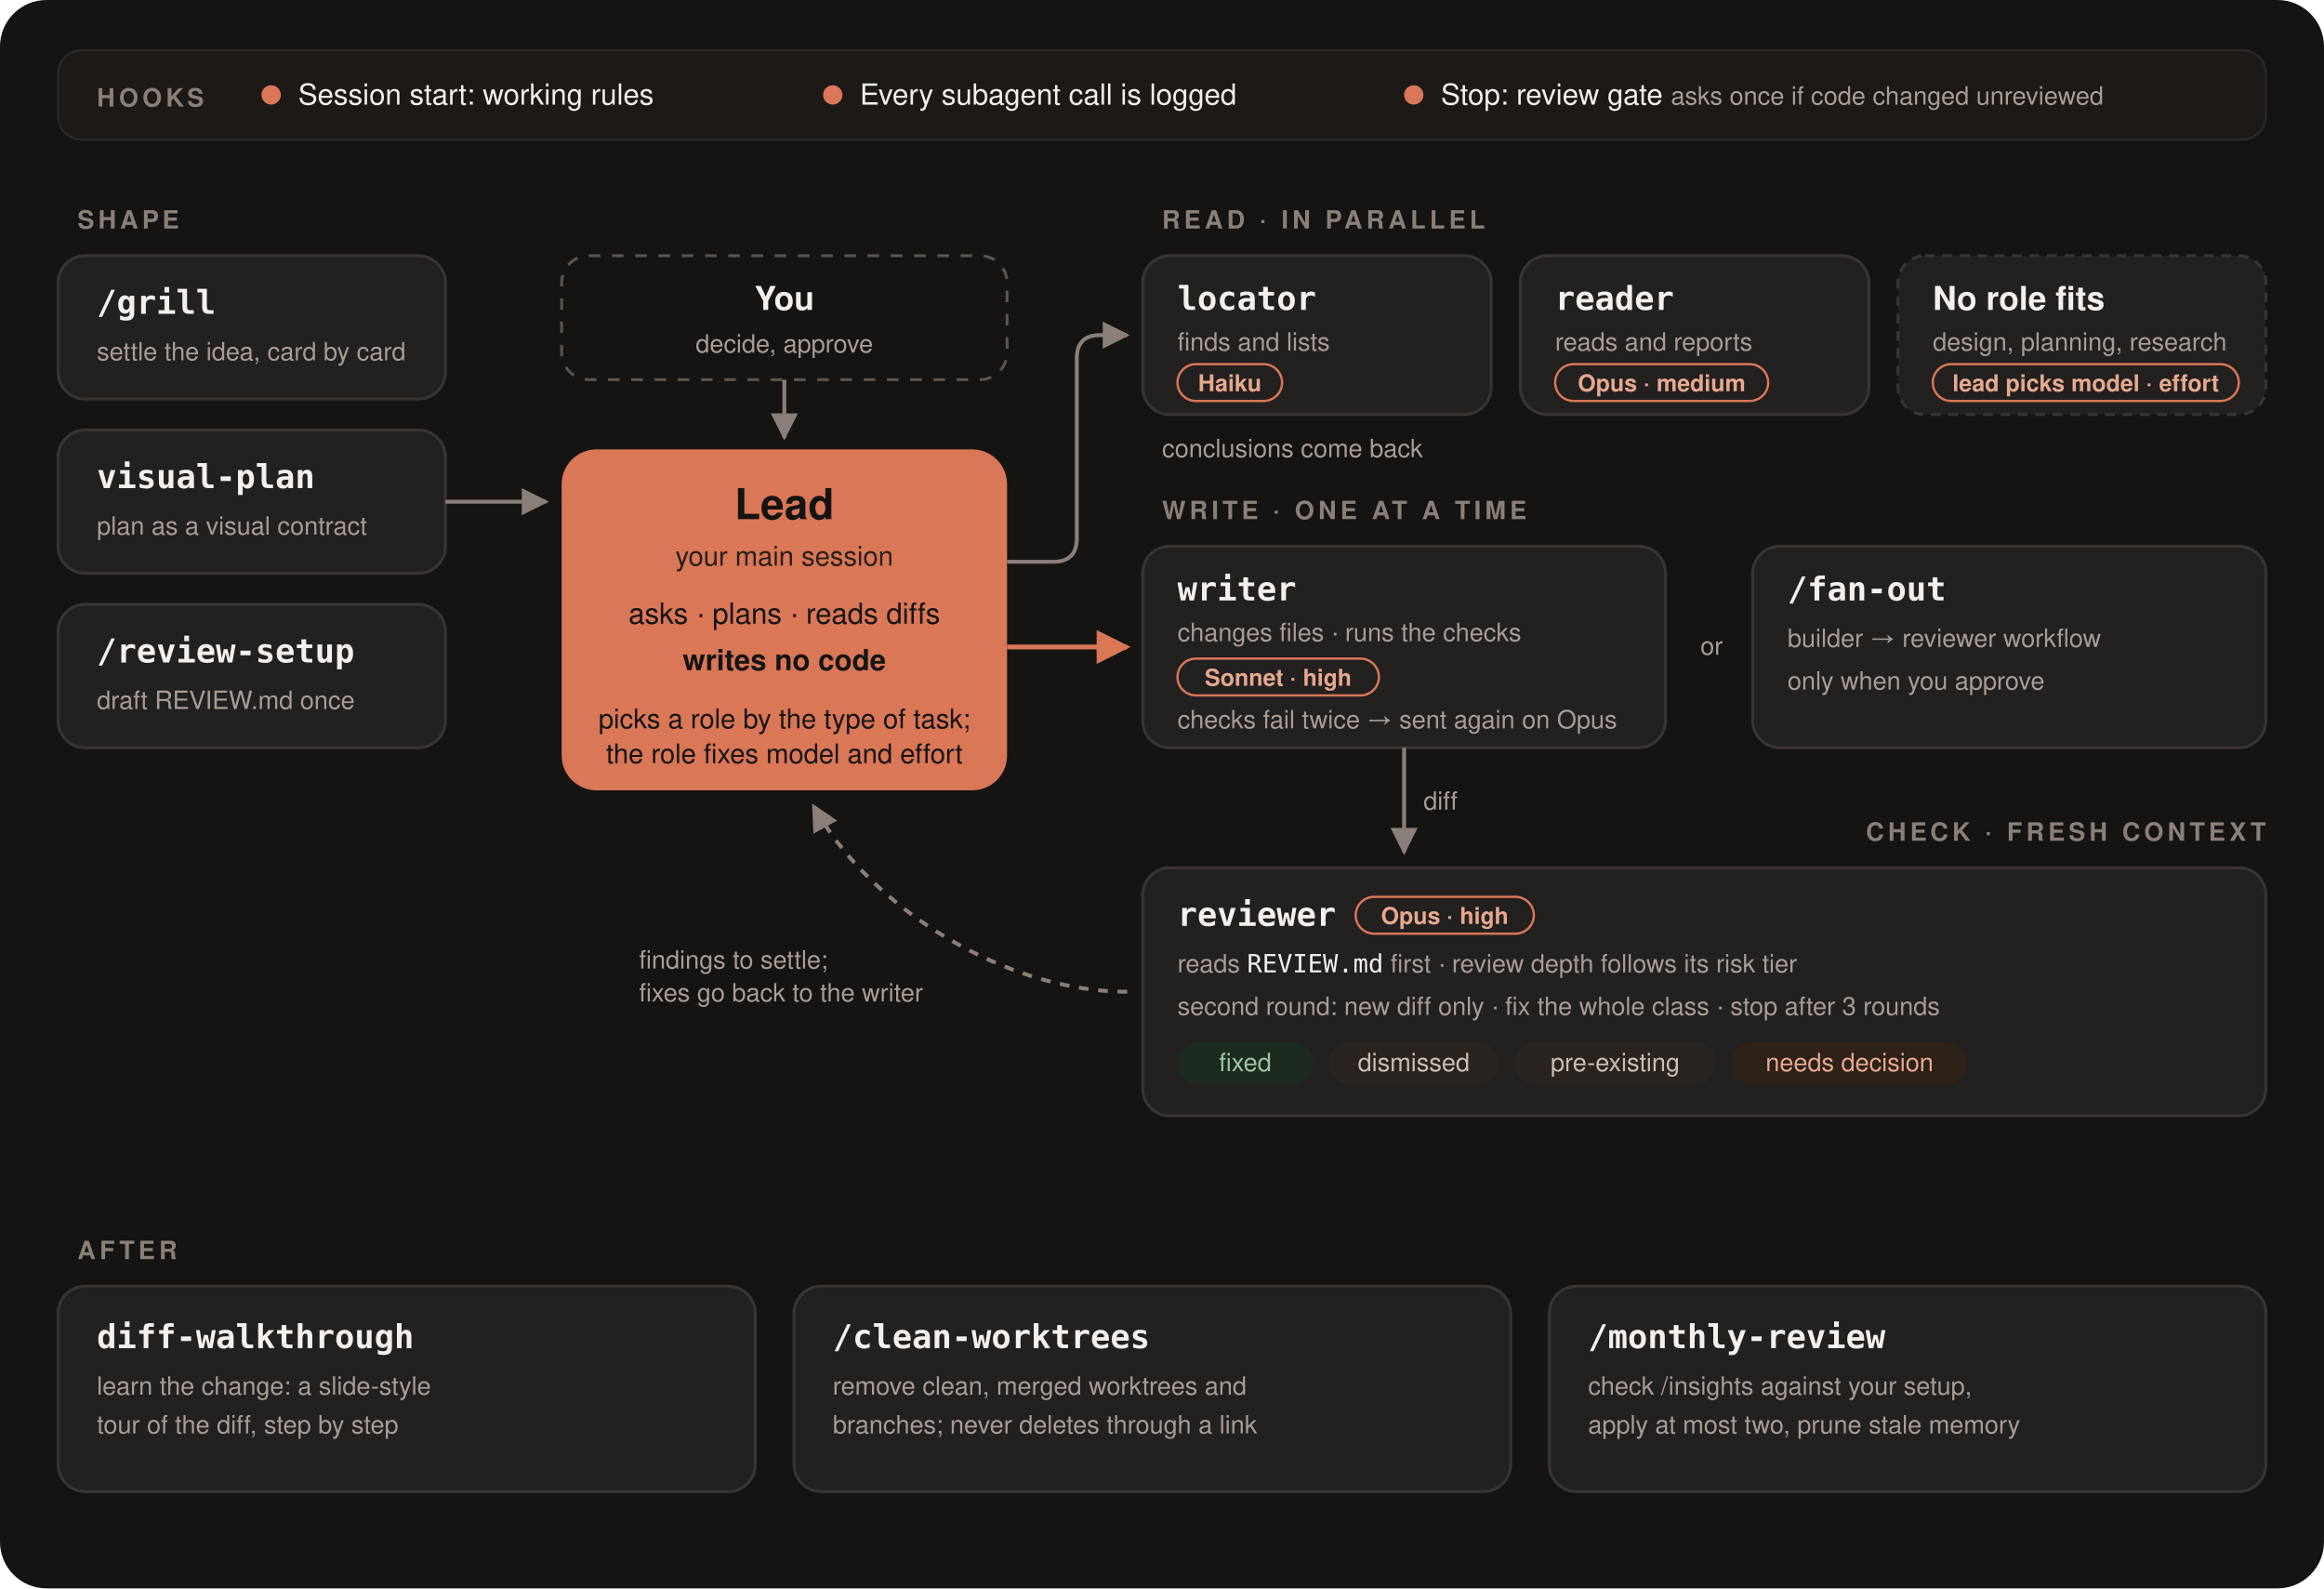
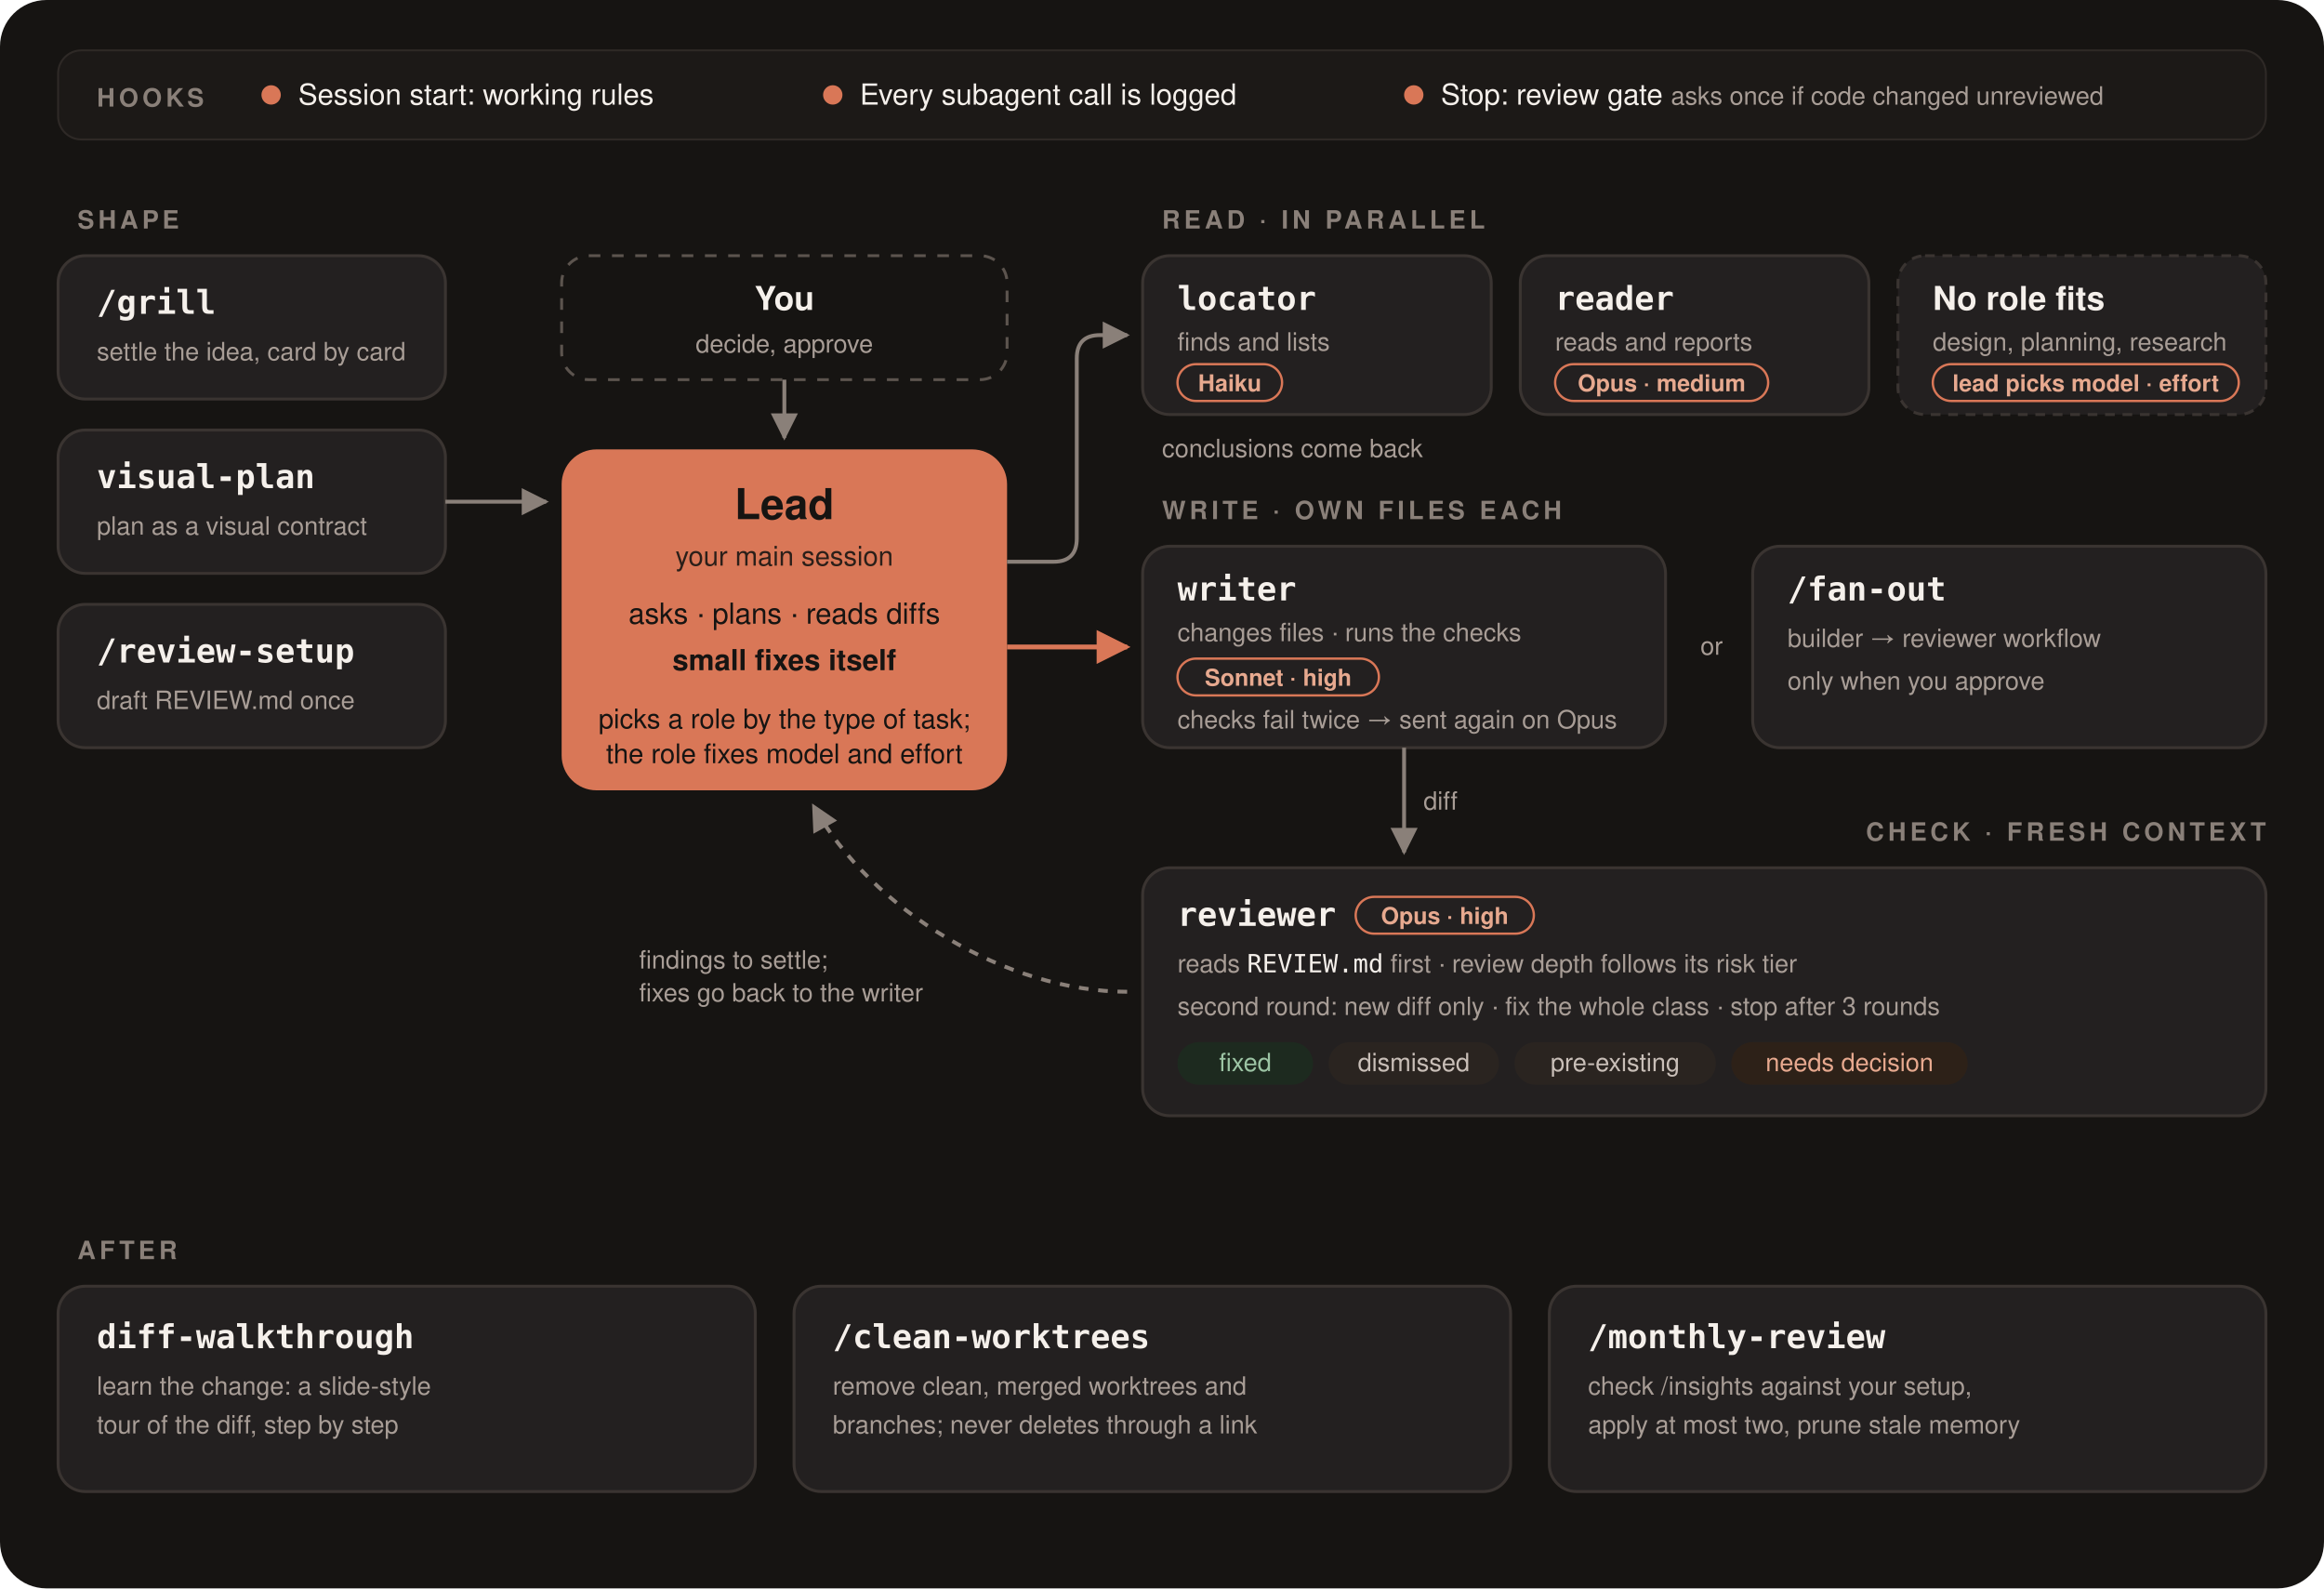
- <svg xmlns="http://www.w3.org/2000/svg" viewBox="0 0 1200 820" width="1200" height="820" role="img" aria-label="How claude-starter works. Hooks load the rules at session start, log every subagent call and run the review gate at stop. You shape an idea with /grill, visual-plan and /review-setup. The lead writes no code and picks a role by the type of task: locator (Haiku) finds and lists, reader (Opus, medium effort) reads and reports, writer (Sonnet, high effort) changes files and is re-sent on Opus when its checks fail twice, reviewer (Opus, high effort) checks with a fresh context and REVIEW.md. For a task that fits no role the lead picks the model and effort itself. diff-walkthrough, /clean-worktrees and /monthly-review come after.">
+ <svg xmlns="http://www.w3.org/2000/svg" viewBox="0 0 1200 820" width="1200" height="820" role="img" aria-label="How claude-starter works. Hooks load the rules at session start, log every subagent call and run the review gate at stop. You shape an idea with /grill, visual-plan and /review-setup. The lead makes small fixes itself and picks a role by the type of task: locator (Haiku) finds and lists, reader (Opus, medium effort) reads and reports, writer (Sonnet, high effort) changes files and is re-sent on Opus when its checks fail twice, reviewer (Opus, high effort) checks with a fresh context and REVIEW.md. For a task that fits no role the lead picks the model and effort itself. diff-walkthrough, /clean-worktrees and /monthly-review come after.">
  <defs>
    <marker id="a" viewBox="0 0 10 10" refX="9" refY="5" markerWidth="7" markerHeight="7" orient="auto-start-reverse">
      <path d="M0 0 L10 5 L0 10 z" fill="#8a8079" />
    </marker>
    <marker id="o" viewBox="0 0 10 10" refX="9" refY="5" markerWidth="7" markerHeight="7" orient="auto-start-reverse">
      <path d="M0 0 L10 5 L0 10 z" fill="#d97757" />
    </marker>
    <style>
      .t{font-family:-apple-system,Segoe UI,Helvetica,Arial,sans-serif}
      .m{font-family:ui-monospace,SFMono-Regular,Menlo,Consolas,monospace}
      .h{font-size:13px;letter-spacing:2px;fill:#8a8079;font-weight:600}
      .b{fill:#232020;stroke:#3a3431;stroke-width:1.5}
      .n{font-size:17px;font-weight:700;fill:#f5f0eb}
      .s{font-size:13px;fill:#a89d96}
      .tag{fill:none;stroke:#d97757;stroke-width:1.2}
      .tagt{font-size:12px;font-weight:600;fill:#e7a98f}
    </style>
  </defs>
  <rect width="1200" height="820" rx="24" fill="#161412" />
  <g class="t">
    <rect x="30" y="26" width="1140" height="46" rx="12" fill="#1c1917" stroke="#2e2926" />
    <text x="50" y="55" class="h">HOOKS</text>
    <circle cx="140" cy="49" r="5" fill="#d97757" />
    <text x="154" y="54" font-size="15" fill="#f5f0eb">Session start: working rules</text>
    <circle cx="430" cy="49" r="5" fill="#d97757" />
    <text x="444" y="54" font-size="15" fill="#f5f0eb">Every subagent call is logged</text>
    <circle cx="730" cy="49" r="5" fill="#d97757" />
    <text x="744" y="54" font-size="15" fill="#f5f0eb">Stop: review gate <tspan class="s">asks once if code changed unreviewed</tspan>
    </text>
  </g>
  <g class="t">
    <text x="40" y="118" class="h">SHAPE</text>
    <rect x="30" y="132" width="200" height="74" rx="14" class="b" />
    <text x="50" y="162" class="n m">/grill</text>
    <text x="50" y="186" class="s">settle the idea, card by card</text>
    <rect x="30" y="222" width="200" height="74" rx="14" class="b" />
    <text x="50" y="252" class="n m">visual-plan</text>
    <text x="50" y="276" class="s">plan as a visual contract</text>
    <rect x="30" y="312" width="200" height="74" rx="14" class="b" />
    <text x="50" y="342" class="n m">/review-setup</text>
    <text x="50" y="366" class="s">draft REVIEW.md once</text>
  </g>
  <g class="t">
    <rect x="290" y="132" width="230" height="64" rx="14" fill="none" stroke="#5c544e" stroke-width="1.5" stroke-dasharray="6 6" />
    <text x="405" y="160" text-anchor="middle" class="n">You</text>
    <text x="405" y="182" text-anchor="middle" class="s">decide, approve</text>
    <path d="M405 196 V226" stroke="#8a8079" stroke-width="2" marker-end="url(#a)" />
    <rect x="290" y="232" width="230" height="176" rx="18" fill="#d97757" />
    <text x="405" y="268" text-anchor="middle" font-size="22" font-weight="700" fill="#161412">Lead</text>
    <text x="405" y="292" text-anchor="middle" font-size="14" fill="#2b1f19">your main session</text>
    <text x="405" y="322" text-anchor="middle" font-size="15" fill="#161412">asks · plans · reads diffs</text>
-     <text x="405" y="346" text-anchor="middle" font-size="15" font-weight="700" fill="#161412">writes no code</text>
+     <text x="405" y="346" text-anchor="middle" font-size="15" font-weight="700" fill="#161412">small fixes itself</text>
    <text x="405" y="376" text-anchor="middle" font-size="14" fill="#161412">picks a role by the type of task;</text>
    <text x="405" y="394" text-anchor="middle" font-size="14" fill="#161412">the role fixes model and effort</text>
    <path d="M230 259 H282" stroke="#8a8079" stroke-width="2" marker-end="url(#a)" />
  </g>
  <g class="t">
    <text x="600" y="118" class="h">READ · IN PARALLEL</text>
    <rect x="590" y="132" width="180" height="82" rx="14" class="b" />
    <text x="608" y="160" class="n m">locator</text>
    <text x="608" y="181" class="s">finds and lists</text>
    <rect x="608" y="188" width="54" height="19" rx="9.5" class="tag" />
    <text x="635" y="202" text-anchor="middle" class="tagt">Haiku</text>
    <rect x="785" y="132" width="180" height="82" rx="14" class="b" />
    <text x="803" y="160" class="n m">reader</text>
    <text x="803" y="181" class="s">reads and reports</text>
    <rect x="803" y="188" width="110" height="19" rx="9.5" class="tag" />
    <text x="858" y="202" text-anchor="middle" class="tagt">Opus · medium</text>
    <rect x="980" y="132" width="190" height="82" rx="14" class="b" stroke-dasharray="5 4" />
    <text x="998" y="160" class="n">No role fits</text>
    <text x="998" y="181" class="s">design, planning, research</text>
    <rect x="998" y="188" width="158" height="19" rx="9.5" class="tag" />
    <text x="1077" y="202" text-anchor="middle" class="tagt">lead picks model · effort</text>
    <path d="M520 290 H544 Q556 290 556 278 V185 Q556 173 568 173 H582" stroke="#8a8079" stroke-width="2" fill="none" marker-end="url(#a)" />
    <text x="600" y="236" class="s" font-size="12">conclusions come back</text>
  </g>
  <g class="t">
-     <text x="600" y="268" class="h">WRITE · ONE AT A TIME</text>
+     <text x="600" y="268" class="h">WRITE · OWN FILES EACH</text>
    <rect x="590" y="282" width="270" height="104" rx="14" class="b" />
    <text x="608" y="310" class="n m">writer</text>
    <text x="608" y="331" class="s">changes files · runs the checks</text>
    <rect x="608" y="340" width="104" height="19" rx="9.5" class="tag" />
    <text x="660" y="354" text-anchor="middle" class="tagt">Sonnet · high</text>
    <text x="608" y="376" class="s" font-size="12">checks fail twice → sent again on Opus</text>
    <text x="878" y="338" class="s" font-size="14">or</text>
    <rect x="905" y="282" width="265" height="104" rx="14" class="b" />
    <text x="923" y="310" class="n m">/fan-out</text>
    <text x="923" y="334" class="s">builder → reviewer workflow</text>
    <text x="923" y="356" class="s">only when you approve</text>
    <path d="M520 334 H582" stroke="#d97757" stroke-width="2.5" marker-end="url(#o)" />
  </g>
  <g class="t">
    <text x="1170" y="434" class="h" text-anchor="end">CHECK · FRESH CONTEXT</text>
    <rect x="590" y="448" width="580" height="128" rx="14" class="b" />
    <text x="608" y="478" class="n m">reviewer</text>
    <rect x="700" y="463" width="92" height="19" rx="9.5" class="tag" />
    <text x="746" y="477" text-anchor="middle" class="tagt">Opus · high</text>
    <text x="608" y="502" class="s">reads <tspan class="m" fill="#f5f0eb">REVIEW.md</tspan> first · review depth follows its risk tier</text>
    <text x="608" y="524" class="s">second round: new diff only · fix the whole class · stop after 3 rounds</text>
    <g font-size="13">
      <rect x="608" y="538" width="70" height="22" rx="11" fill="#1d2a1f" />
      <text x="643" y="553" text-anchor="middle" fill="#9cc4a4">fixed</text>
      <rect x="686" y="538" width="88" height="22" rx="11" fill="#2a2420" />
      <text x="730" y="553" text-anchor="middle" fill="#c9bfb8">dismissed</text>
      <rect x="782" y="538" width="104" height="22" rx="11" fill="#2a2420" />
      <text x="834" y="553" text-anchor="middle" fill="#c9bfb8">pre-existing</text>
      <rect x="894" y="538" width="122" height="22" rx="11" fill="#2d2118" />
      <text x="955" y="553" text-anchor="middle" fill="#e7a98f">needs decision</text>
    </g>
    <path d="M725 386 V440" stroke="#8a8079" stroke-width="2" marker-end="url(#a)" />
    <text x="735" y="418" class="s" font-size="12">diff</text>
    <path d="M582 512 C520 512 450 470 420 416" stroke="#8a8079" stroke-width="2" fill="none" stroke-dasharray="5 5" marker-end="url(#a)" />
    <text x="330" y="500" class="s" font-size="12">findings to settle;</text>
    <text x="330" y="517" class="s" font-size="12">fixes go back to the writer</text>
  </g>
  <g class="t">
    <text x="40" y="650" class="h">AFTER</text>
    <rect x="30" y="664" width="360" height="106" rx="14" class="b" />
    <text x="50" y="696" class="n m">diff-walkthrough</text>
    <text x="50" y="720" class="s">learn the change: a slide-style</text>
    <text x="50" y="740" class="s">tour of the diff, step by step</text>
    <rect x="410" y="664" width="370" height="106" rx="14" class="b" />
    <text x="430" y="696" class="n m">/clean-worktrees</text>
    <text x="430" y="720" class="s">remove clean, merged worktrees and</text>
    <text x="430" y="740" class="s">branches; never deletes through a link</text>
    <rect x="800" y="664" width="370" height="106" rx="14" class="b" />
    <text x="820" y="696" class="n m">/monthly-review</text>
    <text x="820" y="720" class="s">check /insights against your setup,</text>
    <text x="820" y="740" class="s">apply at most two, prune stale memory</text>
  </g>
  <g id="anim">
    <circle r="5.5" fill="#f5f0eb" opacity="0">
      <animateMotion dur="12s" repeatCount="indefinite" calcMode="linear" keyPoints="0;0;1;1" keyTimes="0;0.017;0.083;1" path="M405 196 V226" />
      <animate attributeName="opacity" dur="12s" repeatCount="indefinite" values="0;0;1;1;0;0" keyTimes="0;0.017;0.021;0.079;0.083;1" />
    </circle>
    <rect x="290" y="132" width="230" height="64" rx="14" fill="none" stroke="#d97757" stroke-width="2.5" opacity="0">
      <animate attributeName="opacity" dur="12s" repeatCount="indefinite" values="0;0;1;1;0;0" keyTimes="0;0;0.025;0.058;0.083;1" />
    </rect>
    <circle r="5.5" fill="#f5f0eb" opacity="0">
      <animateMotion dur="12s" repeatCount="indefinite" calcMode="linear" keyPoints="0;0;1;1" keyTimes="0;0.083;0.183;1" path="M520 290 H544 Q556 290 556 278 V185 Q556 173 568 173 H582" />
      <animate attributeName="opacity" dur="12s" repeatCount="indefinite" values="0;0;1;1;0;0" keyTimes="0;0.083;0.087;0.179;0.183;1" />
    </circle>
    <rect x="590" y="132" width="180" height="82" rx="14" fill="none" stroke="#d97757" stroke-width="2.5" opacity="0">
      <animate attributeName="opacity" dur="12s" repeatCount="indefinite" values="0;0;1;1;0;0" keyTimes="0;0.167;0.192;0.325;0.35;1" />
    </rect>
    <rect x="785" y="132" width="180" height="82" rx="14" fill="none" stroke="#d97757" stroke-width="2.5" opacity="0">
      <animate attributeName="opacity" dur="12s" repeatCount="indefinite" values="0;0;1;1;0;0" keyTimes="0;0.167;0.192;0.325;0.35;1" />
    </rect>
    <circle r="5.5" fill="#f5f0eb" opacity="0">
      <animateMotion dur="12s" repeatCount="indefinite" calcMode="linear" keyPoints="1;1;0;0" keyTimes="0;0.333;0.417;1" path="M520 290 H544 Q556 290 556 278 V185 Q556 173 568 173 H582" />
      <animate attributeName="opacity" dur="12s" repeatCount="indefinite" values="0;0;1;1;0;0" keyTimes="0;0.333;0.338;0.412;0.417;1" />
    </circle>
    <circle r="5.5" fill="#161412" opacity="0">
      <animateMotion dur="12s" repeatCount="indefinite" calcMode="linear" keyPoints="0;0;1;1" keyTimes="0;0.417;0.492;1" path="M520 334 H582" />
      <animate attributeName="opacity" dur="12s" repeatCount="indefinite" values="0;0;1;1;0;0" keyTimes="0;0.417;0.421;0.487;0.492;1" />
    </circle>
    <rect x="590" y="282" width="270" height="104" rx="14" fill="none" stroke="#d97757" stroke-width="2.5" opacity="0">
      <animate attributeName="opacity" dur="12s" repeatCount="indefinite" values="0;0;1;1;0;0" keyTimes="0;0.475;0.5;0.658;0.683;1" />
    </rect>
    <circle r="5.5" fill="#f5f0eb" opacity="0">
      <animateMotion dur="12s" repeatCount="indefinite" calcMode="linear" keyPoints="0;0;1;1" keyTimes="0;0.667;0.733;1" path="M725 386 V440" />
      <animate attributeName="opacity" dur="12s" repeatCount="indefinite" values="0;0;1;1;0;0" keyTimes="0;0.667;0.671;0.729;0.733;1" />
    </circle>
    <rect x="590" y="448" width="580" height="128" rx="14" fill="none" stroke="#d97757" stroke-width="2.5" opacity="0">
      <animate attributeName="opacity" dur="12s" repeatCount="indefinite" values="0;0;1;1;0;0" keyTimes="0;0.717;0.742;0.867;0.892;1" />
    </rect>
    <circle r="5.5" fill="#f5f0eb" opacity="0">
      <animateMotion dur="12s" repeatCount="indefinite" calcMode="linear" keyPoints="0;0;1;1" keyTimes="0;0.875;0.975;1" path="M582 512 C520 512 450 470 420 416" />
      <animate attributeName="opacity" dur="12s" repeatCount="indefinite" values="0;0;1;1;0;0" keyTimes="0;0.875;0.879;0.971;0.975;1" />
    </circle>
  </g>
</svg>
